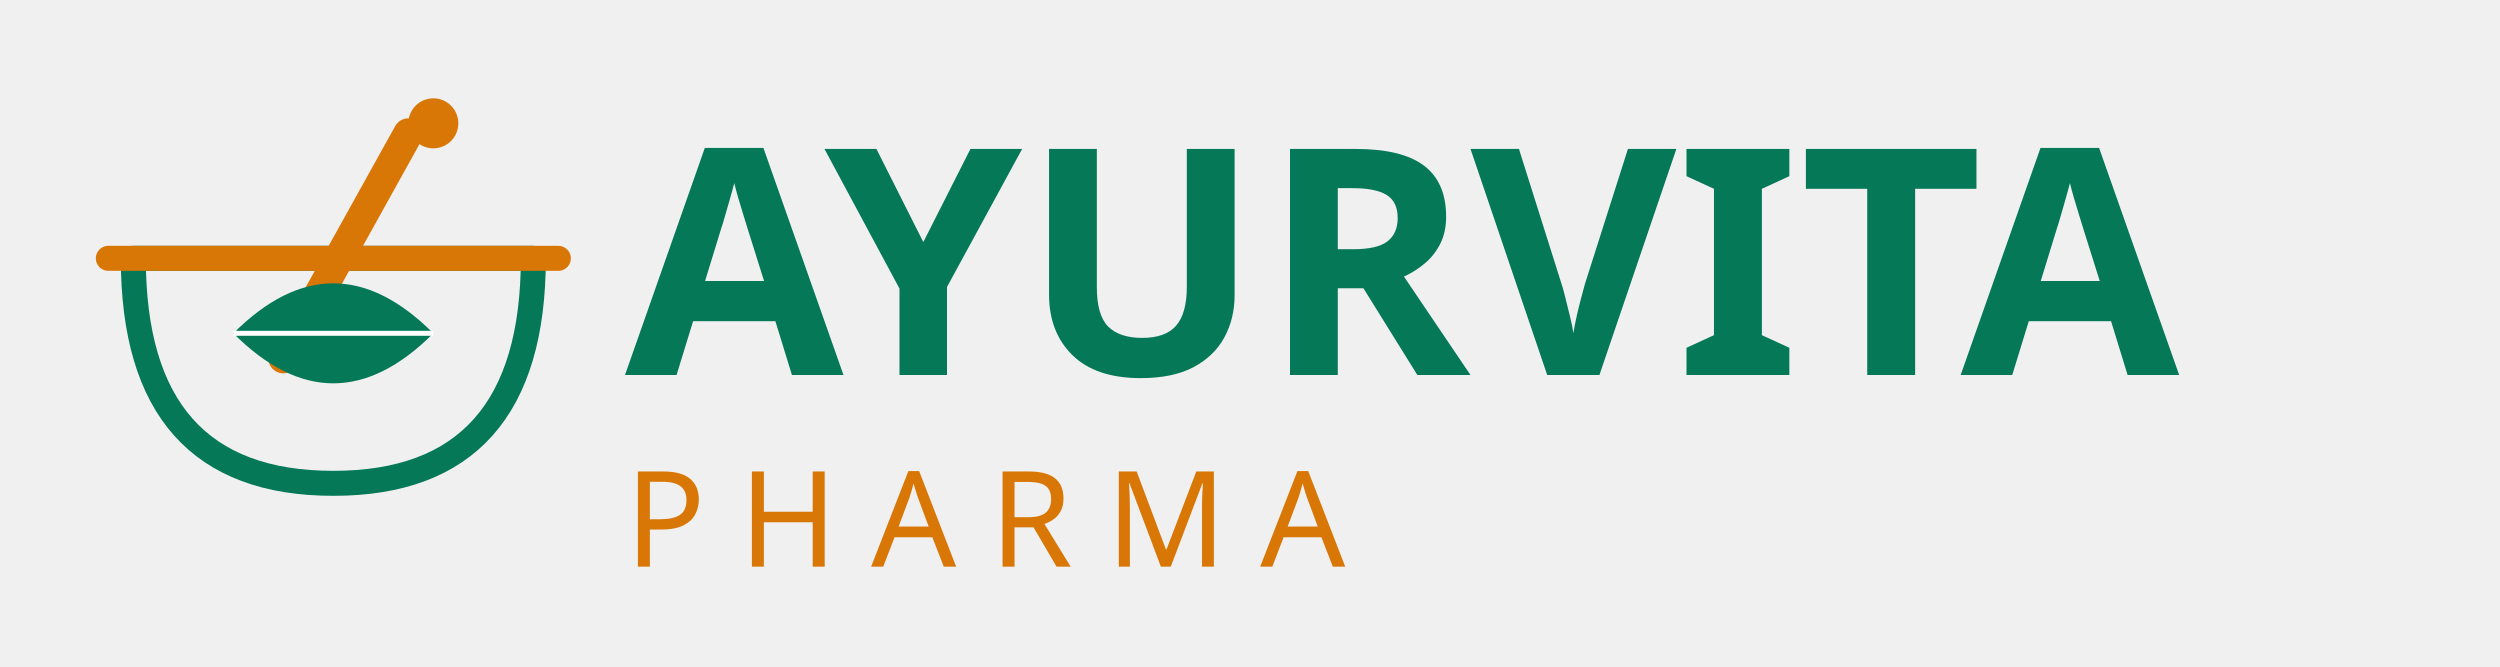
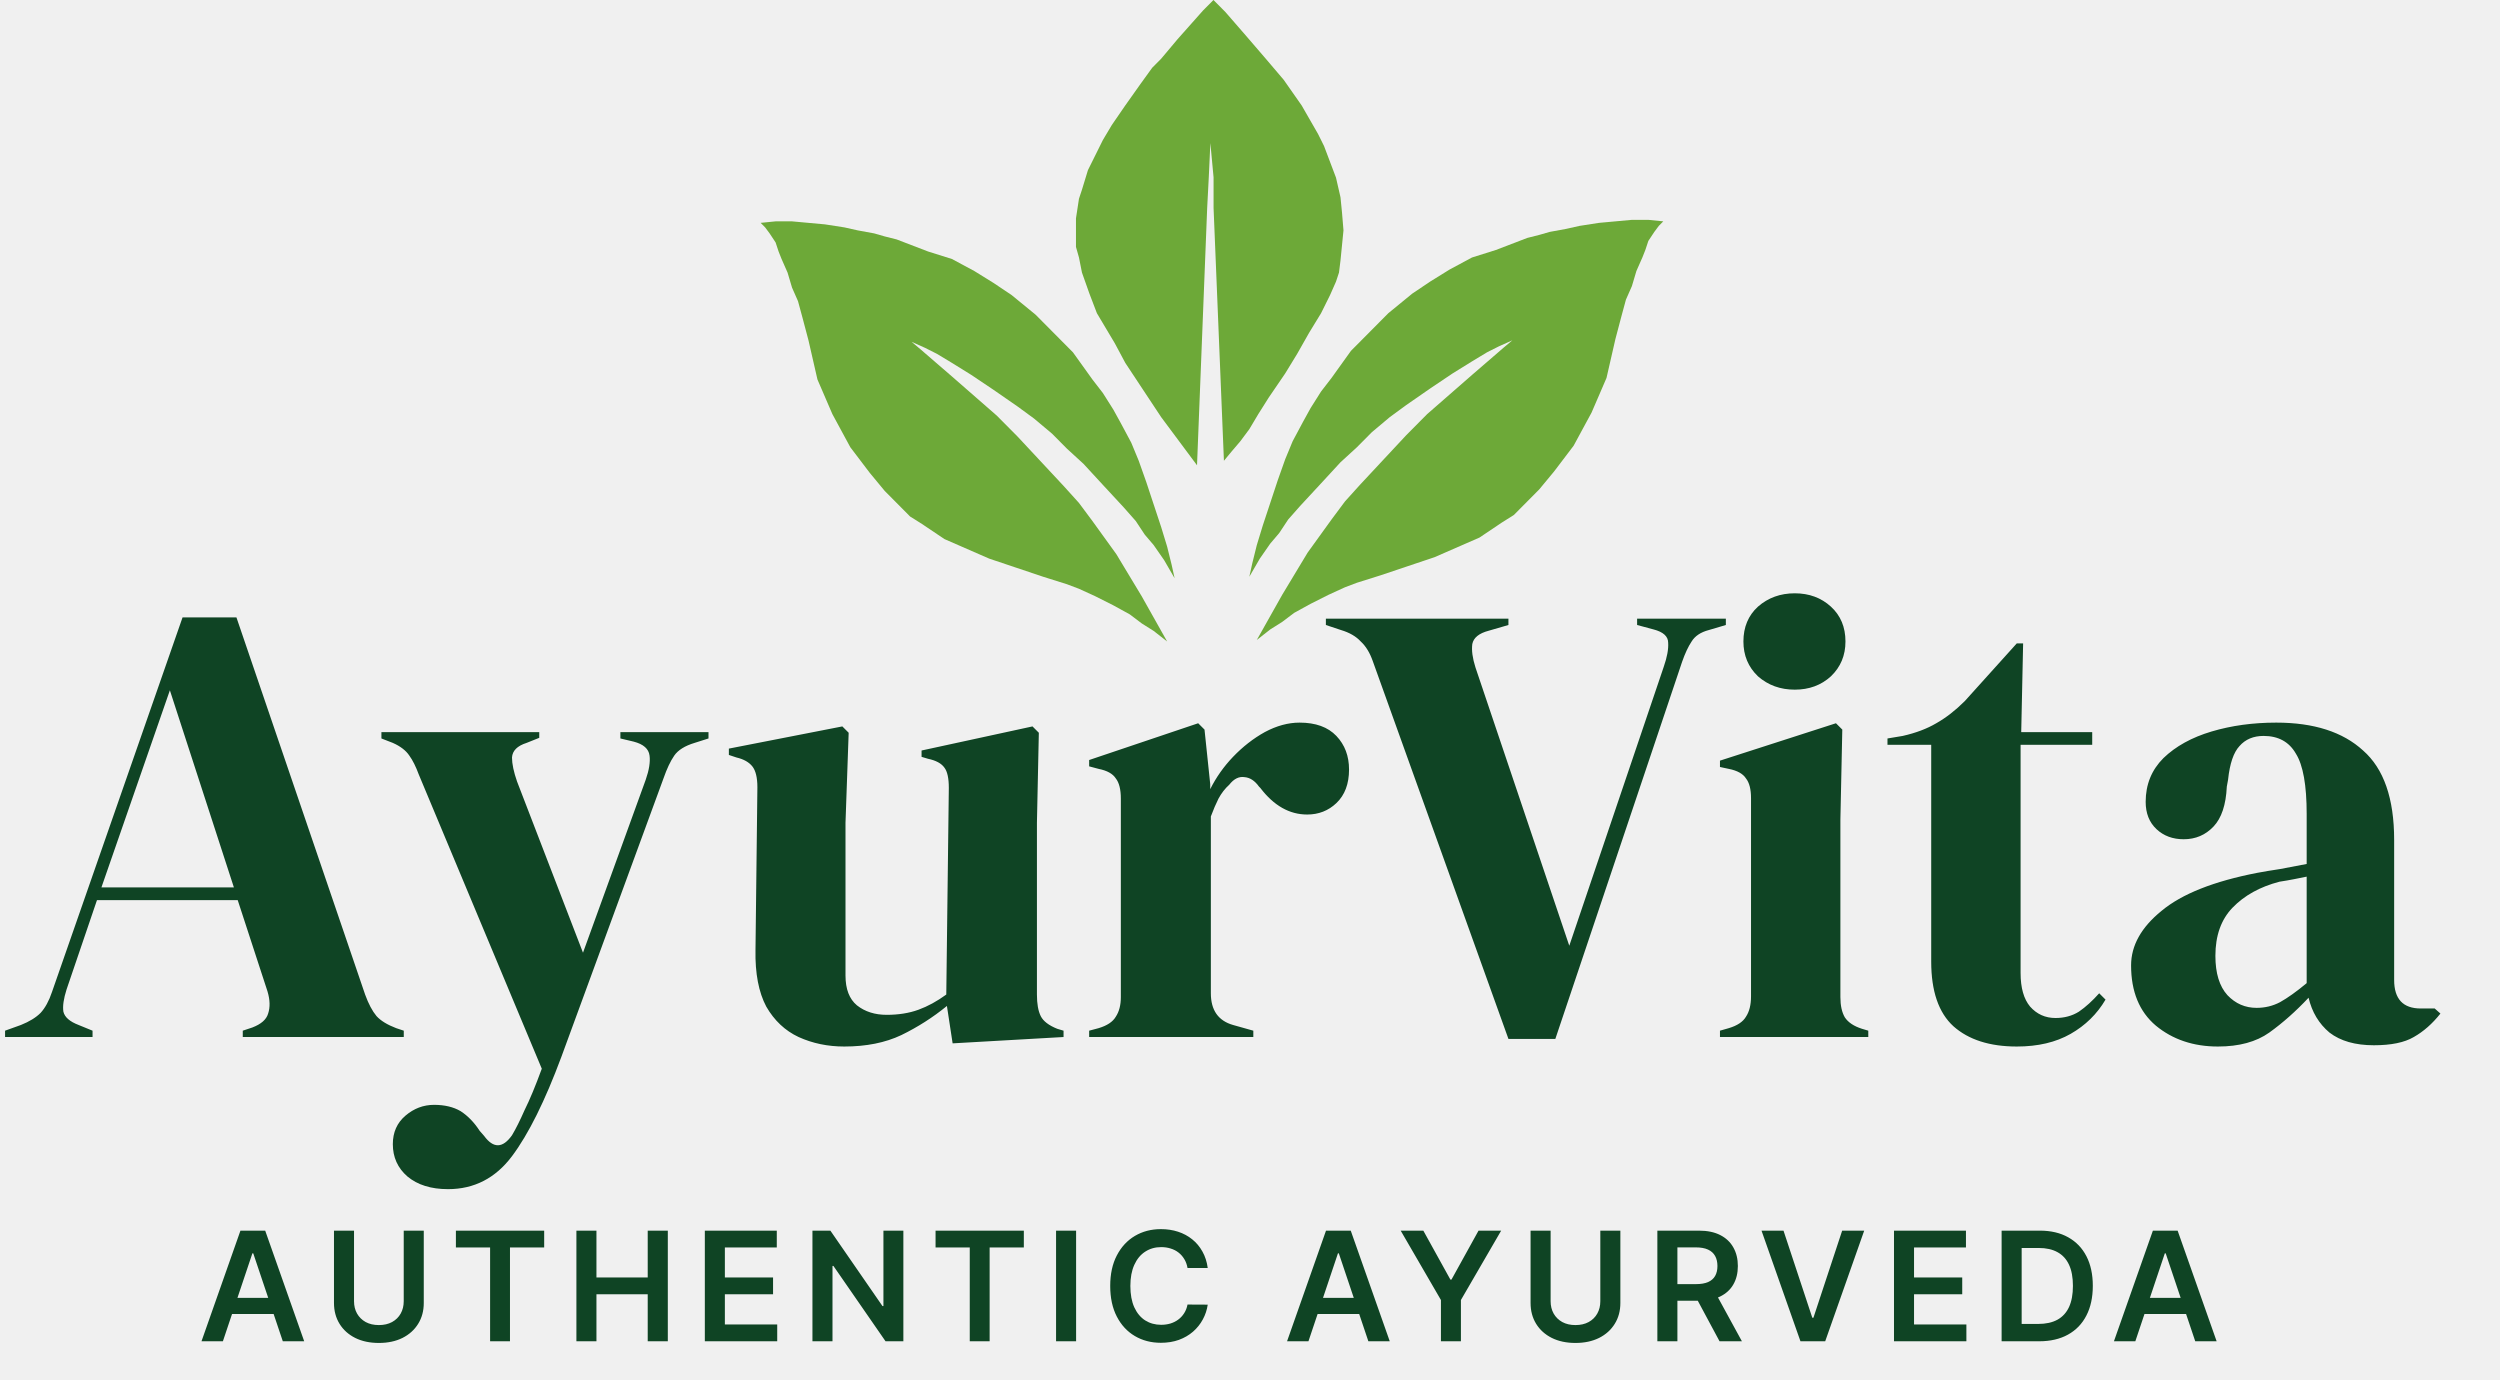
- <svg xmlns="http://www.w3.org/2000/svg" viewBox="0 0 300 80">
-   <g transform="translate(10, 10) scale(0.6)">
-     <path d="M10,35 Q10,80 50,80 Q90,80 90,35 L10,35" fill="none" stroke="#047857" stroke-width="5" stroke-linecap="round" stroke-linejoin="round" />
-     <path d="M5,35 L95,35" stroke="#d97706" stroke-width="5" stroke-linecap="round" />
-     <path d="M65,10 L40,55" stroke="#d97706" stroke-width="6" stroke-linecap="round" />
-     <circle cx="70" cy="8" r="5" fill="#d97706" />
-     <path d="M30,50 Q50,30 70,50 Q50,70 30,50" fill="#047857" />
-     <path d="M30,50 Q50,50 70,50" stroke="#fff" stroke-width="1" fill="none" />
-   </g>
-   <text x="75" y="45" font-family="sans-serif" font-size="38" font-weight="bold" fill="#047857">AYURVITA</text>
-   <text x="75" y="68" font-family="sans-serif" font-size="16" font-weight="normal" letter-spacing="4" fill="#d97706">PHARMA</text>
+ <svg xmlns="http://www.w3.org/2000/svg" width="986" height="544" viewBox="0 0 986 544" fill="none">
+   <path d="M87.908 529H79.47L94.832 485.364H104.591L119.974 529H111.537L99.882 494.312H99.541L87.908 529ZM88.185 511.891H111.196V518.24H88.185V511.891ZM159.229 485.364H167.134V513.872C167.134 516.997 166.395 519.746 164.918 522.118C163.455 524.49 161.395 526.344 158.739 527.679C156.083 529 152.979 529.661 149.428 529.661C145.863 529.661 142.752 529 140.096 527.679C137.439 526.344 135.38 524.49 133.917 522.118C132.453 519.746 131.722 516.997 131.722 513.872V485.364H139.627V513.212C139.627 515.03 140.025 516.649 140.82 518.07C141.63 519.49 142.766 520.605 144.229 521.415C145.692 522.21 147.425 522.608 149.428 522.608C151.431 522.608 153.164 522.21 154.627 521.415C156.104 520.605 157.24 519.49 158.036 518.07C158.831 516.649 159.229 515.03 159.229 513.212V485.364ZM179.808 491.99V485.364H214.624V491.99H201.136V529H193.295V491.99H179.808ZM227.335 529V485.364H235.24V503.837H255.46V485.364H263.386V529H255.46V510.463H235.24V529H227.335ZM277.984 529V485.364H306.364V491.99H285.888V503.837H304.894V510.463H285.888V522.374H306.535V529H277.984ZM356.288 485.364V529H349.257L328.696 499.277H328.334V529H320.429V485.364H327.503L348.043 515.108H348.426V485.364H356.288ZM368.984 491.99V485.364H403.799V491.99H390.312V529H382.471V491.99H368.984ZM424.416 485.364V529H416.511V485.364H424.416ZM476.327 500.087H468.358C468.131 498.78 467.712 497.622 467.101 496.614C466.49 495.591 465.73 494.724 464.821 494.014C463.912 493.304 462.875 492.771 461.71 492.416C460.56 492.047 459.317 491.862 457.982 491.862C455.609 491.862 453.507 492.459 451.675 493.652C449.842 494.831 448.408 496.564 447.371 498.851C446.334 501.124 445.815 503.901 445.815 507.182C445.815 510.52 446.334 513.332 447.371 515.619C448.422 517.892 449.857 519.611 451.675 520.776C453.507 521.926 455.602 522.501 457.96 522.501C459.267 522.501 460.489 522.331 461.625 521.99C462.776 521.635 463.805 521.116 464.714 520.435C465.638 519.753 466.412 518.915 467.037 517.92C467.676 516.926 468.116 515.79 468.358 514.511L476.327 514.554C476.028 516.628 475.382 518.574 474.388 520.392C473.408 522.21 472.122 523.815 470.531 525.207C468.94 526.585 467.08 527.665 464.949 528.446C462.818 529.213 460.453 529.597 457.854 529.597C454.018 529.597 450.595 528.709 447.584 526.933C444.572 525.158 442.2 522.594 440.467 519.241C438.734 515.889 437.868 511.869 437.868 507.182C437.868 502.48 438.741 498.46 440.489 495.122C442.236 491.77 444.615 489.206 447.626 487.43C450.638 485.655 454.047 484.767 457.854 484.767C460.283 484.767 462.541 485.108 464.629 485.79C466.717 486.472 468.578 487.473 470.212 488.794C471.845 490.101 473.188 491.706 474.239 493.609C475.304 495.499 476 497.658 476.327 500.087ZM516.052 529H507.615L522.977 485.364H532.735L548.119 529H539.681L528.027 494.312H527.686L516.052 529ZM516.329 511.891H539.341V518.24H516.329V511.891ZM552.43 485.364H561.358L572.033 504.668H572.459L583.134 485.364H592.061L576.188 512.722V529H568.304V512.722L552.43 485.364ZM631.167 485.364H639.071V513.872C639.071 516.997 638.333 519.746 636.855 522.118C635.392 524.49 633.333 526.344 630.676 527.679C628.02 529 624.917 529.661 621.365 529.661C617.8 529.661 614.689 529 612.033 527.679C609.377 526.344 607.317 524.49 605.854 522.118C604.391 519.746 603.659 516.997 603.659 513.872V485.364H611.564V513.212C611.564 515.03 611.962 516.649 612.757 518.07C613.567 519.49 614.703 520.605 616.167 521.415C617.63 522.21 619.363 522.608 621.365 522.608C623.368 522.608 625.101 522.21 626.564 521.415C628.042 520.605 629.178 519.49 629.973 518.07C630.769 516.649 631.167 515.03 631.167 513.212V485.364ZM653.663 529V485.364H670.027C673.379 485.364 676.192 485.946 678.464 487.111C680.751 488.276 682.477 489.909 683.642 492.011C684.821 494.099 685.411 496.536 685.411 499.32C685.411 502.118 684.814 504.547 683.621 506.607C682.442 508.652 680.702 510.236 678.401 511.358C676.099 512.466 673.273 513.02 669.92 513.02H658.266V506.457H668.855C670.815 506.457 672.42 506.187 673.67 505.648C674.92 505.094 675.844 504.291 676.44 503.24C677.051 502.175 677.357 500.868 677.357 499.32C677.357 497.771 677.051 496.45 676.44 495.357C675.83 494.249 674.899 493.411 673.649 492.842C672.399 492.26 670.787 491.969 668.812 491.969H661.568V529H653.663ZM676.206 509.227L687.009 529H678.188L667.577 509.227H676.206ZM703.412 485.364L714.768 519.71H715.216L726.551 485.364H735.244L719.86 529H710.102L694.74 485.364H703.412ZM746.991 529V485.364H775.372V491.99H754.896V503.837H773.902V510.463H754.896V522.374H775.543V529H746.991ZM804.224 529H789.437V485.364H804.522C808.854 485.364 812.576 486.237 815.687 487.984C818.812 489.717 821.212 492.21 822.888 495.463C824.565 498.716 825.403 502.608 825.403 507.139C825.403 511.685 824.558 515.591 822.867 518.858C821.191 522.125 818.769 524.632 815.602 526.379C812.448 528.126 808.656 529 804.224 529ZM797.342 522.161H803.84C806.88 522.161 809.415 521.607 811.447 520.499C813.478 519.376 815.005 517.707 816.028 515.491C817.05 513.261 817.562 510.477 817.562 507.139C817.562 503.801 817.05 501.031 816.028 498.83C815.005 496.614 813.492 494.959 811.489 493.865C809.501 492.757 807.029 492.203 804.075 492.203H797.342V522.161ZM842.173 529H833.736L849.098 485.364H858.857L874.24 529H865.803L854.148 494.312H853.807L842.173 529ZM842.45 511.891H865.462V518.24H842.45V511.891Z" fill="#0F4424" />
+   <path d="M2 409V406.5L8.25 404.25C11.583 402.917 14.167 401.333 16 399.5C17.833 397.5 19.333 394.75 20.5 391.25L72 243.5H93.25L144 392.25C145.333 395.917 146.833 398.75 148.5 400.75C150.167 402.583 152.75 404.167 156.25 405.5L159.25 406.5V409H95.75V406.5L99.5 405.25C103 403.917 105.083 402.083 105.75 399.75C106.583 397.25 106.5 394.333 105.5 391L93.75 355H38.25L26.25 390.25C25.083 393.917 24.667 396.833 25 399C25.5 401.167 27.5 402.917 31 404.25L36.5 406.5V409H2ZM40 350H92.25L67 272.25L40 350ZM176.682 469C170.015 469 164.682 467.333 160.682 464C156.848 460.667 154.932 456.417 154.932 451.25C154.932 446.583 156.598 442.833 159.932 440C163.265 437.167 167.015 435.75 171.182 435.75C175.348 435.75 178.848 436.583 181.682 438.25C184.515 440.083 187.015 442.667 189.182 446L190.932 448C194.598 453 198.265 452.917 201.932 447.75C203.432 445.25 205.098 441.917 206.932 437.75C208.932 433.75 211.182 428.333 213.682 421.5L165.182 305.5C164.015 302.333 162.765 299.833 161.432 298C160.098 296 157.932 294.333 154.932 293L150.432 291.25V288.75H212.682V291L207.682 293C204.015 294.167 202.098 296.083 201.932 298.75C201.932 301.25 202.598 304.417 203.932 308.25L229.932 375.75L254.682 307.5C256.015 303.667 256.515 300.5 256.182 298C255.848 295.333 253.765 293.5 249.932 292.5L244.682 291.25V288.75H279.432V291.25L273.932 293C270.098 294.167 267.432 295.833 265.932 298C264.432 300.167 263.015 303.167 261.682 307L221.432 416.75C214.932 434.25 208.432 447.333 201.932 456C195.432 464.667 187.015 469 176.682 469ZM332.965 412.75C326.465 412.75 320.465 411.5 314.965 409C309.632 406.5 305.382 402.5 302.215 397C299.215 391.333 297.798 383.917 297.965 374.75L298.715 310.5C298.715 306.667 298.048 303.917 296.715 302.25C295.382 300.583 293.298 299.417 290.465 298.75L287.465 297.75V295.25L332.215 286.5L334.715 289L333.465 324.5V384.75C333.465 390.083 334.965 394 337.965 396.5C341.132 399 345.048 400.25 349.715 400.25C354.382 400.25 358.548 399.583 362.215 398.25C365.882 396.917 369.548 394.917 373.215 392.25L374.215 310.75C374.215 306.917 373.632 304.25 372.465 302.75C371.298 301.083 369.132 299.917 365.965 299.25L363.465 298.5V296L407.215 286.5L409.715 289L408.965 324.5V392.25C408.965 395.917 409.465 398.75 410.465 400.75C411.465 402.75 413.632 404.417 416.965 405.75L419.465 406.5V409L375.715 411.5L373.465 396.75C367.965 401.25 361.965 405.083 355.465 408.25C349.132 411.25 341.632 412.75 332.965 412.75ZM429.561 409V406.5L433.311 405.5C436.644 404.5 438.894 403 440.061 401C441.394 399 442.061 396.417 442.061 393.25V315C442.061 311.333 441.394 308.667 440.061 307C438.894 305.167 436.644 303.917 433.311 303.25L429.561 302.25V299.75L472.561 285.25L475.061 287.75L477.311 309.25V311.25C479.644 306.583 482.644 302.333 486.311 298.5C490.144 294.5 494.311 291.25 498.811 288.75C503.477 286.25 508.061 285 512.561 285C518.894 285 523.727 286.75 527.061 290.25C530.394 293.75 532.061 298.167 532.061 303.5C532.061 309.167 530.394 313.583 527.061 316.75C523.894 319.75 520.061 321.25 515.561 321.25C508.561 321.25 502.394 317.75 497.061 310.75L496.561 310.25C494.894 307.917 492.977 306.667 490.811 306.5C488.644 306.167 486.644 307.167 484.811 309.5C483.144 311 481.727 312.833 480.561 315C479.561 317 478.561 319.333 477.561 322V391.75C477.561 398.417 480.477 402.583 486.311 404.25L494.311 406.5V409H429.561ZM594.926 409.75L541.426 260.75C540.259 257.417 538.676 254.833 536.676 253C534.842 251 532.259 249.5 528.926 248.5L522.926 246.5V244H594.926V246.5L587.176 248.75C583.342 249.75 581.176 251.5 580.676 254C580.342 256.5 580.759 259.583 581.926 263.25L618.926 373L656.176 263C657.509 259.167 658.092 256 657.926 253.5C657.926 251 656.009 249.25 652.176 248.25L645.676 246.5V244H680.676V246.5L673.926 248.5C670.759 249.333 668.509 250.833 667.176 253C665.842 255 664.592 257.667 663.426 261L613.426 409.75H594.926ZM707.852 272C702.185 272 697.352 270.25 693.352 266.75C689.518 263.083 687.602 258.5 687.602 253C687.602 247.333 689.518 242.75 693.352 239.25C697.352 235.75 702.185 234 707.852 234C713.518 234 718.268 235.75 722.102 239.25C725.935 242.75 727.852 247.333 727.852 253C727.852 258.5 725.935 263.083 722.102 266.75C718.268 270.25 713.518 272 707.852 272ZM678.352 409V406.5L681.852 405.5C685.185 404.5 687.435 403 688.602 401C689.935 399 690.602 396.333 690.602 393V314.75C690.602 311.25 689.935 308.667 688.602 307C687.435 305.167 685.185 303.917 681.852 303.25L678.352 302.5V300L724.102 285.25L726.602 287.75L725.852 323.25V393.25C725.852 396.583 726.435 399.25 727.602 401.25C728.935 403.25 731.185 404.75 734.352 405.75L736.852 406.5V409H678.352ZM795.42 412.75C784.753 412.75 776.42 410.083 770.42 404.75C764.587 399.417 761.67 390.917 761.67 379.25V293.75H744.42V291.25L750.42 290.25C755.587 289.083 760.003 287.417 763.67 285.25C767.503 283.083 771.253 280.167 774.92 276.5L795.42 253.75H797.92L797.17 288.75H825.17V293.75H796.92V383.75C796.92 389.583 798.17 394 800.67 397C803.337 400 806.67 401.5 810.67 401.5C814.17 401.5 817.253 400.667 819.92 399C822.587 397.167 825.253 394.75 827.92 391.75L830.42 394.25C827.087 399.917 822.503 404.417 816.67 407.75C810.837 411.083 803.753 412.75 795.42 412.75ZM874.752 412.75C865.085 412.75 856.919 410 850.252 404.5C843.752 399 840.502 391.083 840.502 380.75C840.502 372.917 844.502 365.75 852.502 359.25C860.502 352.583 873.085 347.583 890.252 344.25C892.919 343.75 895.919 343.25 899.252 342.75C902.585 342.083 906.085 341.417 909.752 340.75V321C909.752 309.667 908.335 301.75 905.502 297.25C902.835 292.583 898.585 290.25 892.752 290.25C888.752 290.25 885.585 291.583 883.252 294.25C880.919 296.75 879.419 301.167 878.752 307.5L878.252 310.25C877.919 317.417 876.169 322.667 873.002 326C869.835 329.333 865.919 331 861.252 331C856.919 331 853.335 329.667 850.502 327C847.669 324.333 846.252 320.75 846.252 316.25C846.252 309.417 848.585 303.667 853.252 299C858.085 294.333 864.419 290.833 872.252 288.5C880.085 286.167 888.585 285 897.752 285C912.585 285 924.002 288.667 932.002 296C940.169 303.167 944.252 314.917 944.252 331.25V386.5C944.252 394 947.752 397.75 954.752 397.75H960.252L962.502 399.75C959.335 403.75 955.835 406.833 952.002 409C948.335 411.167 943.085 412.25 936.252 412.25C928.919 412.25 923.085 410.583 918.752 407.25C914.585 403.75 911.835 399.167 910.502 393.5C905.502 398.833 900.335 403.417 895.002 407.25C889.835 410.917 883.085 412.75 874.752 412.75ZM890.002 397.5C893.335 397.5 896.419 396.75 899.252 395.25C902.252 393.583 905.752 391.083 909.752 387.75V345.75C908.085 346.083 906.419 346.417 904.752 346.75C903.085 347.083 901.169 347.417 899.002 347.75C891.335 349.75 885.169 353.167 880.502 358C876.002 362.667 873.752 369 873.752 377C873.752 383.833 875.335 389 878.502 392.5C881.669 395.833 885.502 397.5 890.002 397.5Z" fill="#0F4424" />
+   <path d="M450.298 235.183L460.318 253L455.013 248.843L450.298 245.873L445.583 242.31L439.099 238.746L432.026 235.183L425.543 232.214L420.828 230.432L411.397 227.462L400.788 223.899L390.179 220.336L372.497 212.615L363.656 206.676L358.94 203.707L348.921 193.61L343.026 186.484L335.364 176.387L328.291 163.322L322.397 149.662L318.861 134.221L316.503 125.312L314.735 118.779L312.377 113.434L310.609 107.495L308.252 102.15L307.073 99.181L305.894 95.617L303.536 92.054L301.768 89.678L300 87.897L305.894 87.303H312.377L318.861 87.897L325.344 88.491L333.007 89.678L338.311 90.866L344.795 92.054L348.921 93.242L353.636 94.43L366.013 99.181L375.444 102.15L384.285 106.901L391.947 111.653L399.02 116.404L408.45 124.124L415.523 131.251L423.185 138.972L430.848 149.662L434.974 155.007L439.099 161.54L442.046 166.885L446.172 174.606L449.119 181.732L452.066 190.047L455.013 198.955L457.96 207.864L460.318 215.584L462.086 222.711L463.265 228.056L459.139 220.93L455.013 214.991L451.477 210.833L447.94 205.488L443.225 200.143L434.974 191.235L427.311 182.92L420.828 176.981L414.934 171.042L407.861 165.103L401.377 160.352L391.947 153.819L383.106 147.88L375.444 143.129L369.55 139.566L364.834 137.19L359.53 134.815L363.066 137.784L367.192 141.347L375.444 148.474L384.285 156.195L393.126 163.915L401.377 172.23L419.649 191.829L425.543 198.361L430.848 205.488L440.278 218.554L450.298 235.183Z" fill="#6DA938" />
+   <path d="M505.702 234.589L495.682 252.406L500.987 248.249L505.702 245.279L510.417 241.716L516.901 238.153L523.974 234.589L530.457 231.62L535.172 229.838L544.603 226.869L555.212 223.305L565.821 219.742L583.503 212.021L592.344 206.082L597.06 203.113L607.079 193.016L612.974 185.89L620.636 175.793L627.709 162.728L633.603 149.068L637.139 133.627L639.497 124.718L641.265 118.185L643.623 112.84L645.391 106.901L647.748 101.556L648.927 98.587L650.106 95.023L652.464 91.46L654.232 89.085L656 87.303L650.106 86.709H643.623L637.139 87.303L630.656 87.897L622.993 89.085L617.689 90.272L611.205 91.46L607.079 92.648L602.364 93.836L589.987 98.587L580.556 101.556L571.715 106.308L564.053 111.059L556.98 115.81L547.55 123.531L540.477 130.657L532.815 138.378L525.152 149.068L521.026 154.413L516.901 160.946L513.954 166.291L509.828 174.012L506.881 181.138L503.934 189.453L500.987 198.361L498.04 207.27L495.682 214.991L493.914 222.117L492.735 227.462L496.861 220.336L500.987 214.397L504.523 210.239L508.06 204.894L512.775 199.549L521.026 190.641L528.689 182.326L535.172 176.387L541.066 170.448L548.139 164.509L554.623 159.758L564.053 153.225L572.894 147.286L580.556 142.535L586.45 138.972L591.166 136.596L596.47 134.221L592.934 137.19L588.808 140.754L580.556 147.88L571.715 155.601L562.874 163.322L554.623 171.636L536.351 191.235L530.457 197.768L525.152 204.894L515.722 217.96L505.702 234.589Z" fill="#6DA938" />
+   <path d="M478.629 69.94L477.371 56.42L476.742 69.94L476.113 81.958L472.106 183.514L466.801 176.387L457.96 164.509L452.066 155.601L443.815 143.129L439.689 135.408L432.616 123.531L429.669 115.81L426.722 107.495L425.543 101.556L424.364 97.399V86.115L425.543 78.394L426.722 74.831L429.079 67.11L434.973 55.232L438.51 49.293L443.815 41.573L449.709 33.258L454.424 26.725L457.96 23.162L464.444 15.441L474.464 4.157L478.589 0L483.305 4.751L491.556 14.254L499.219 23.162L506.291 31.477L513.364 41.573L519.848 52.857L522.205 57.608L526.921 70.08L528.689 77.8L529.278 83.739L529.868 90.866L528.689 102.744L528.099 107.495L526.921 111.059L524.563 116.404L521.026 123.531L516.311 131.251L511.596 139.566L506.881 147.286L500.397 156.789L496.272 163.322L492.735 169.261L489.199 174.012L485.662 178.169L482.715 181.732L478.629 81.958V69.94Z" fill="#6DA938" />
</svg>
